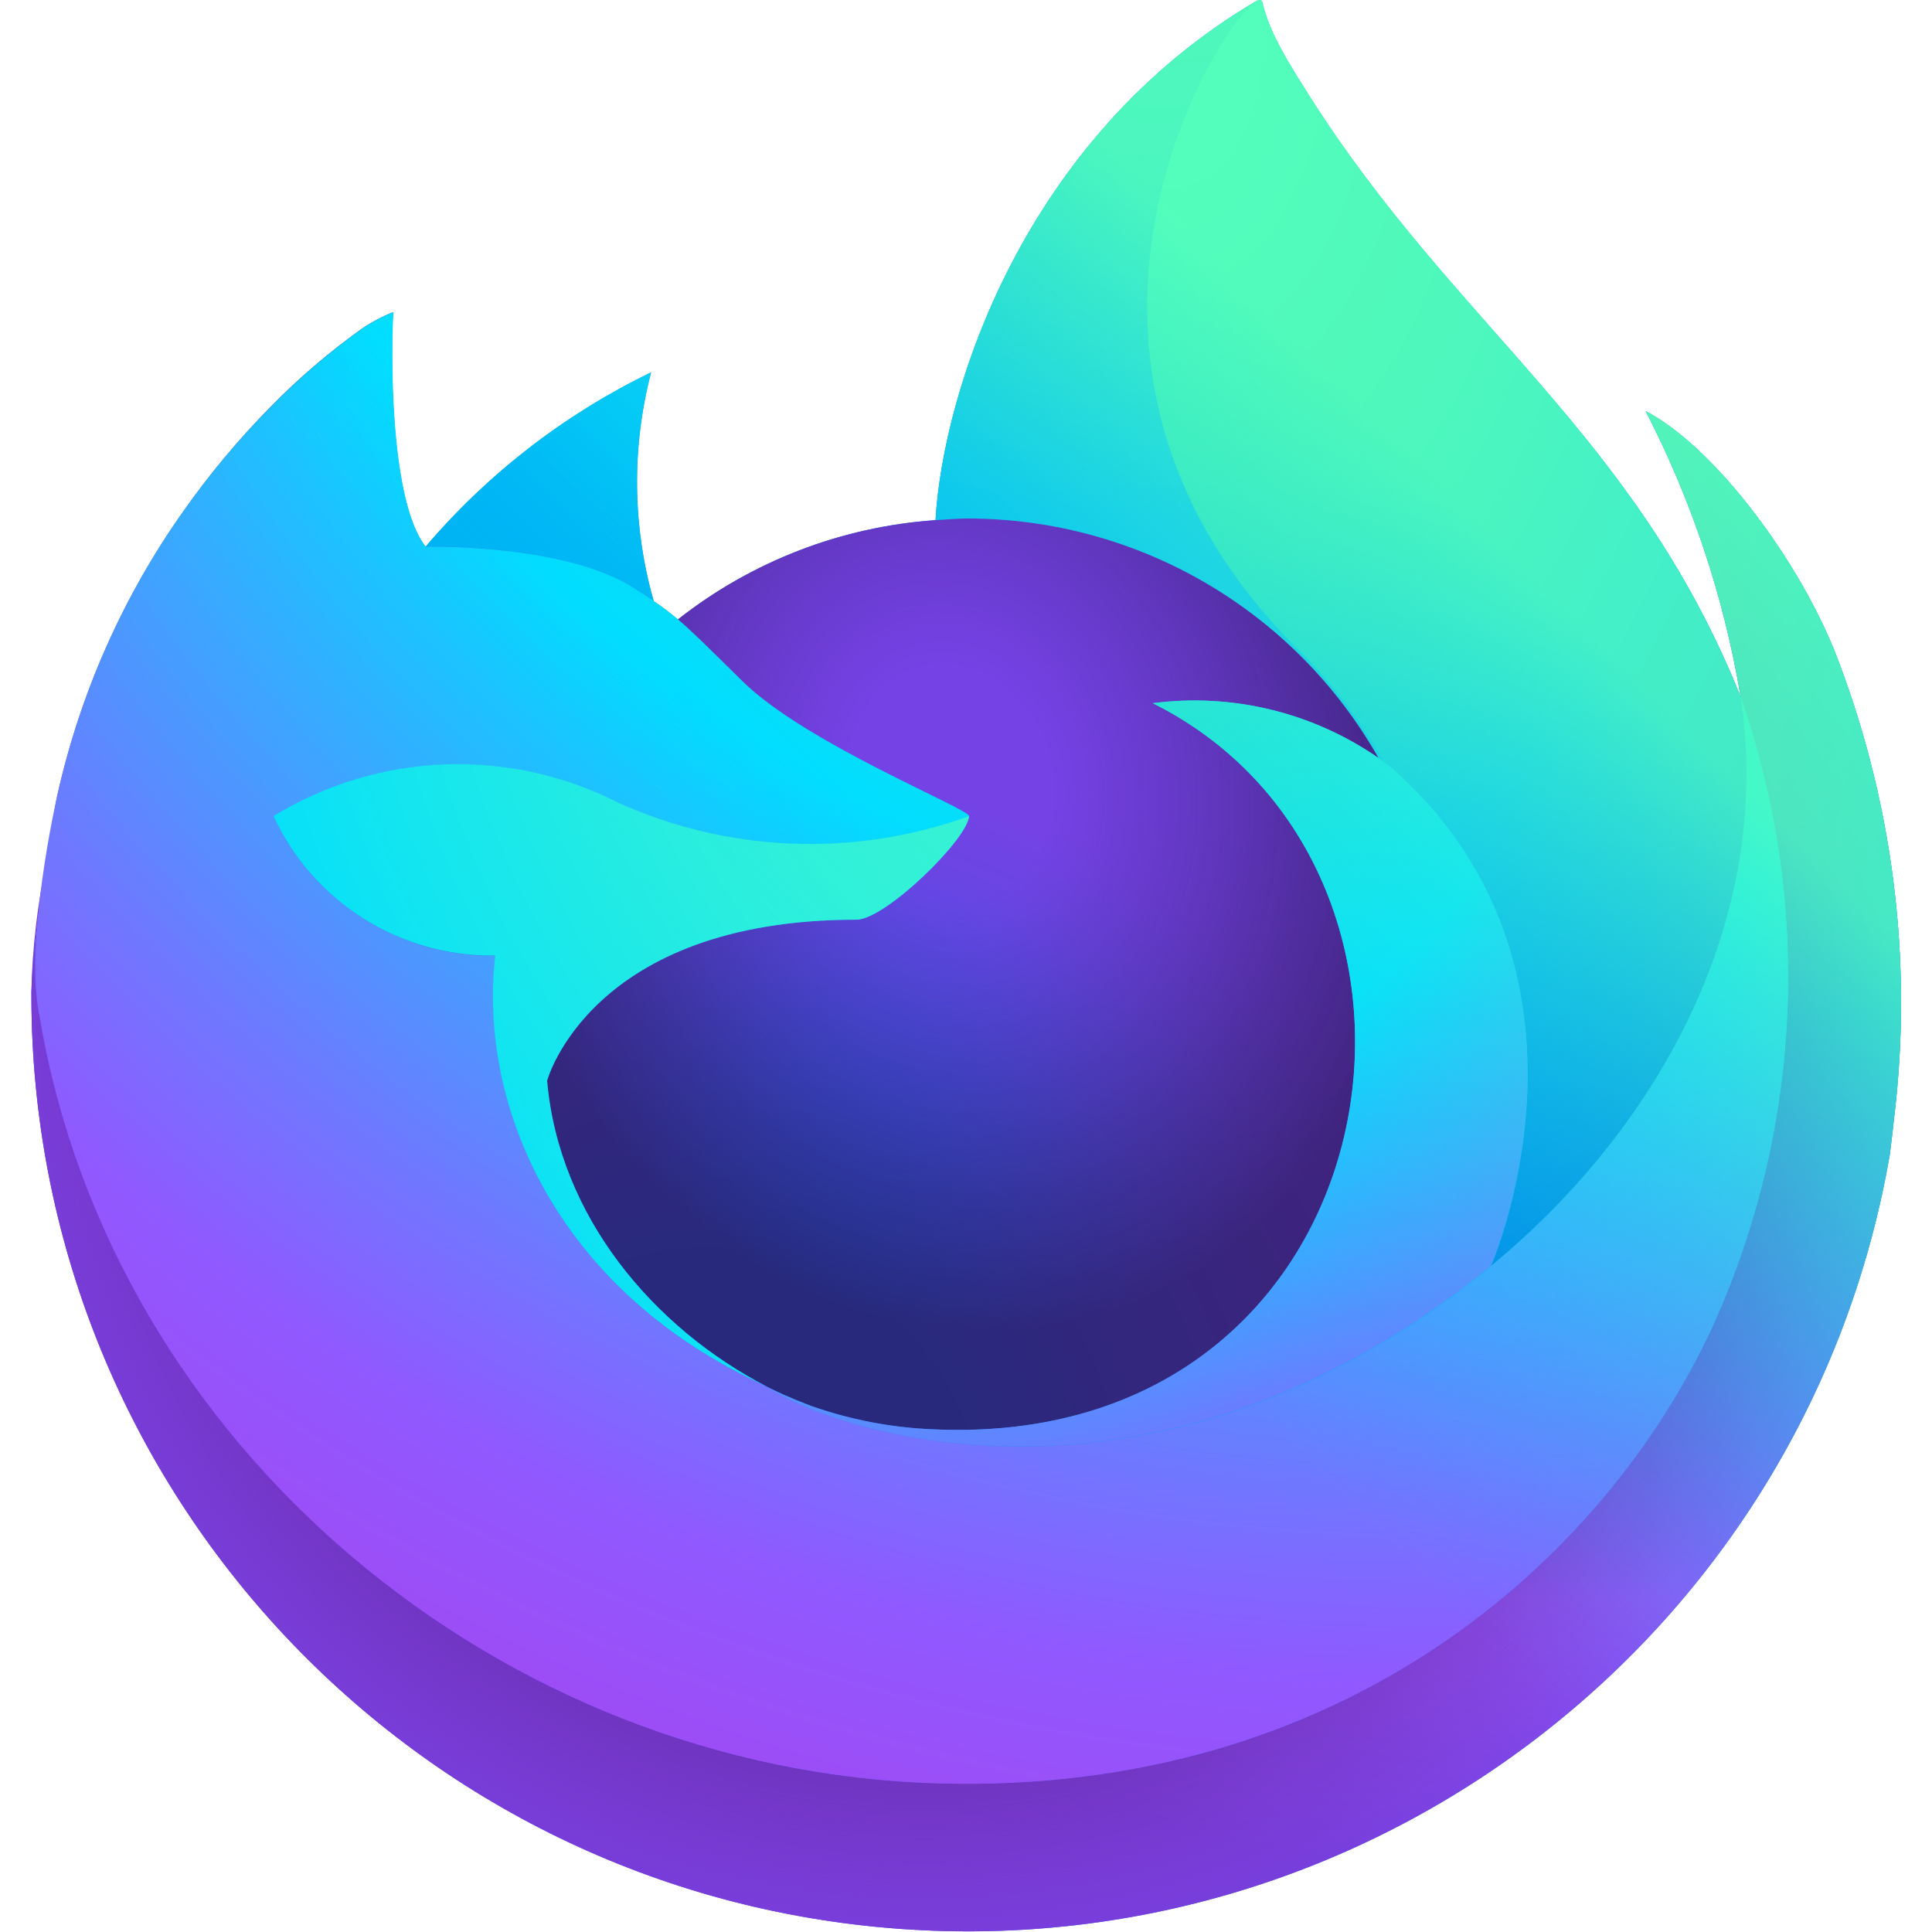
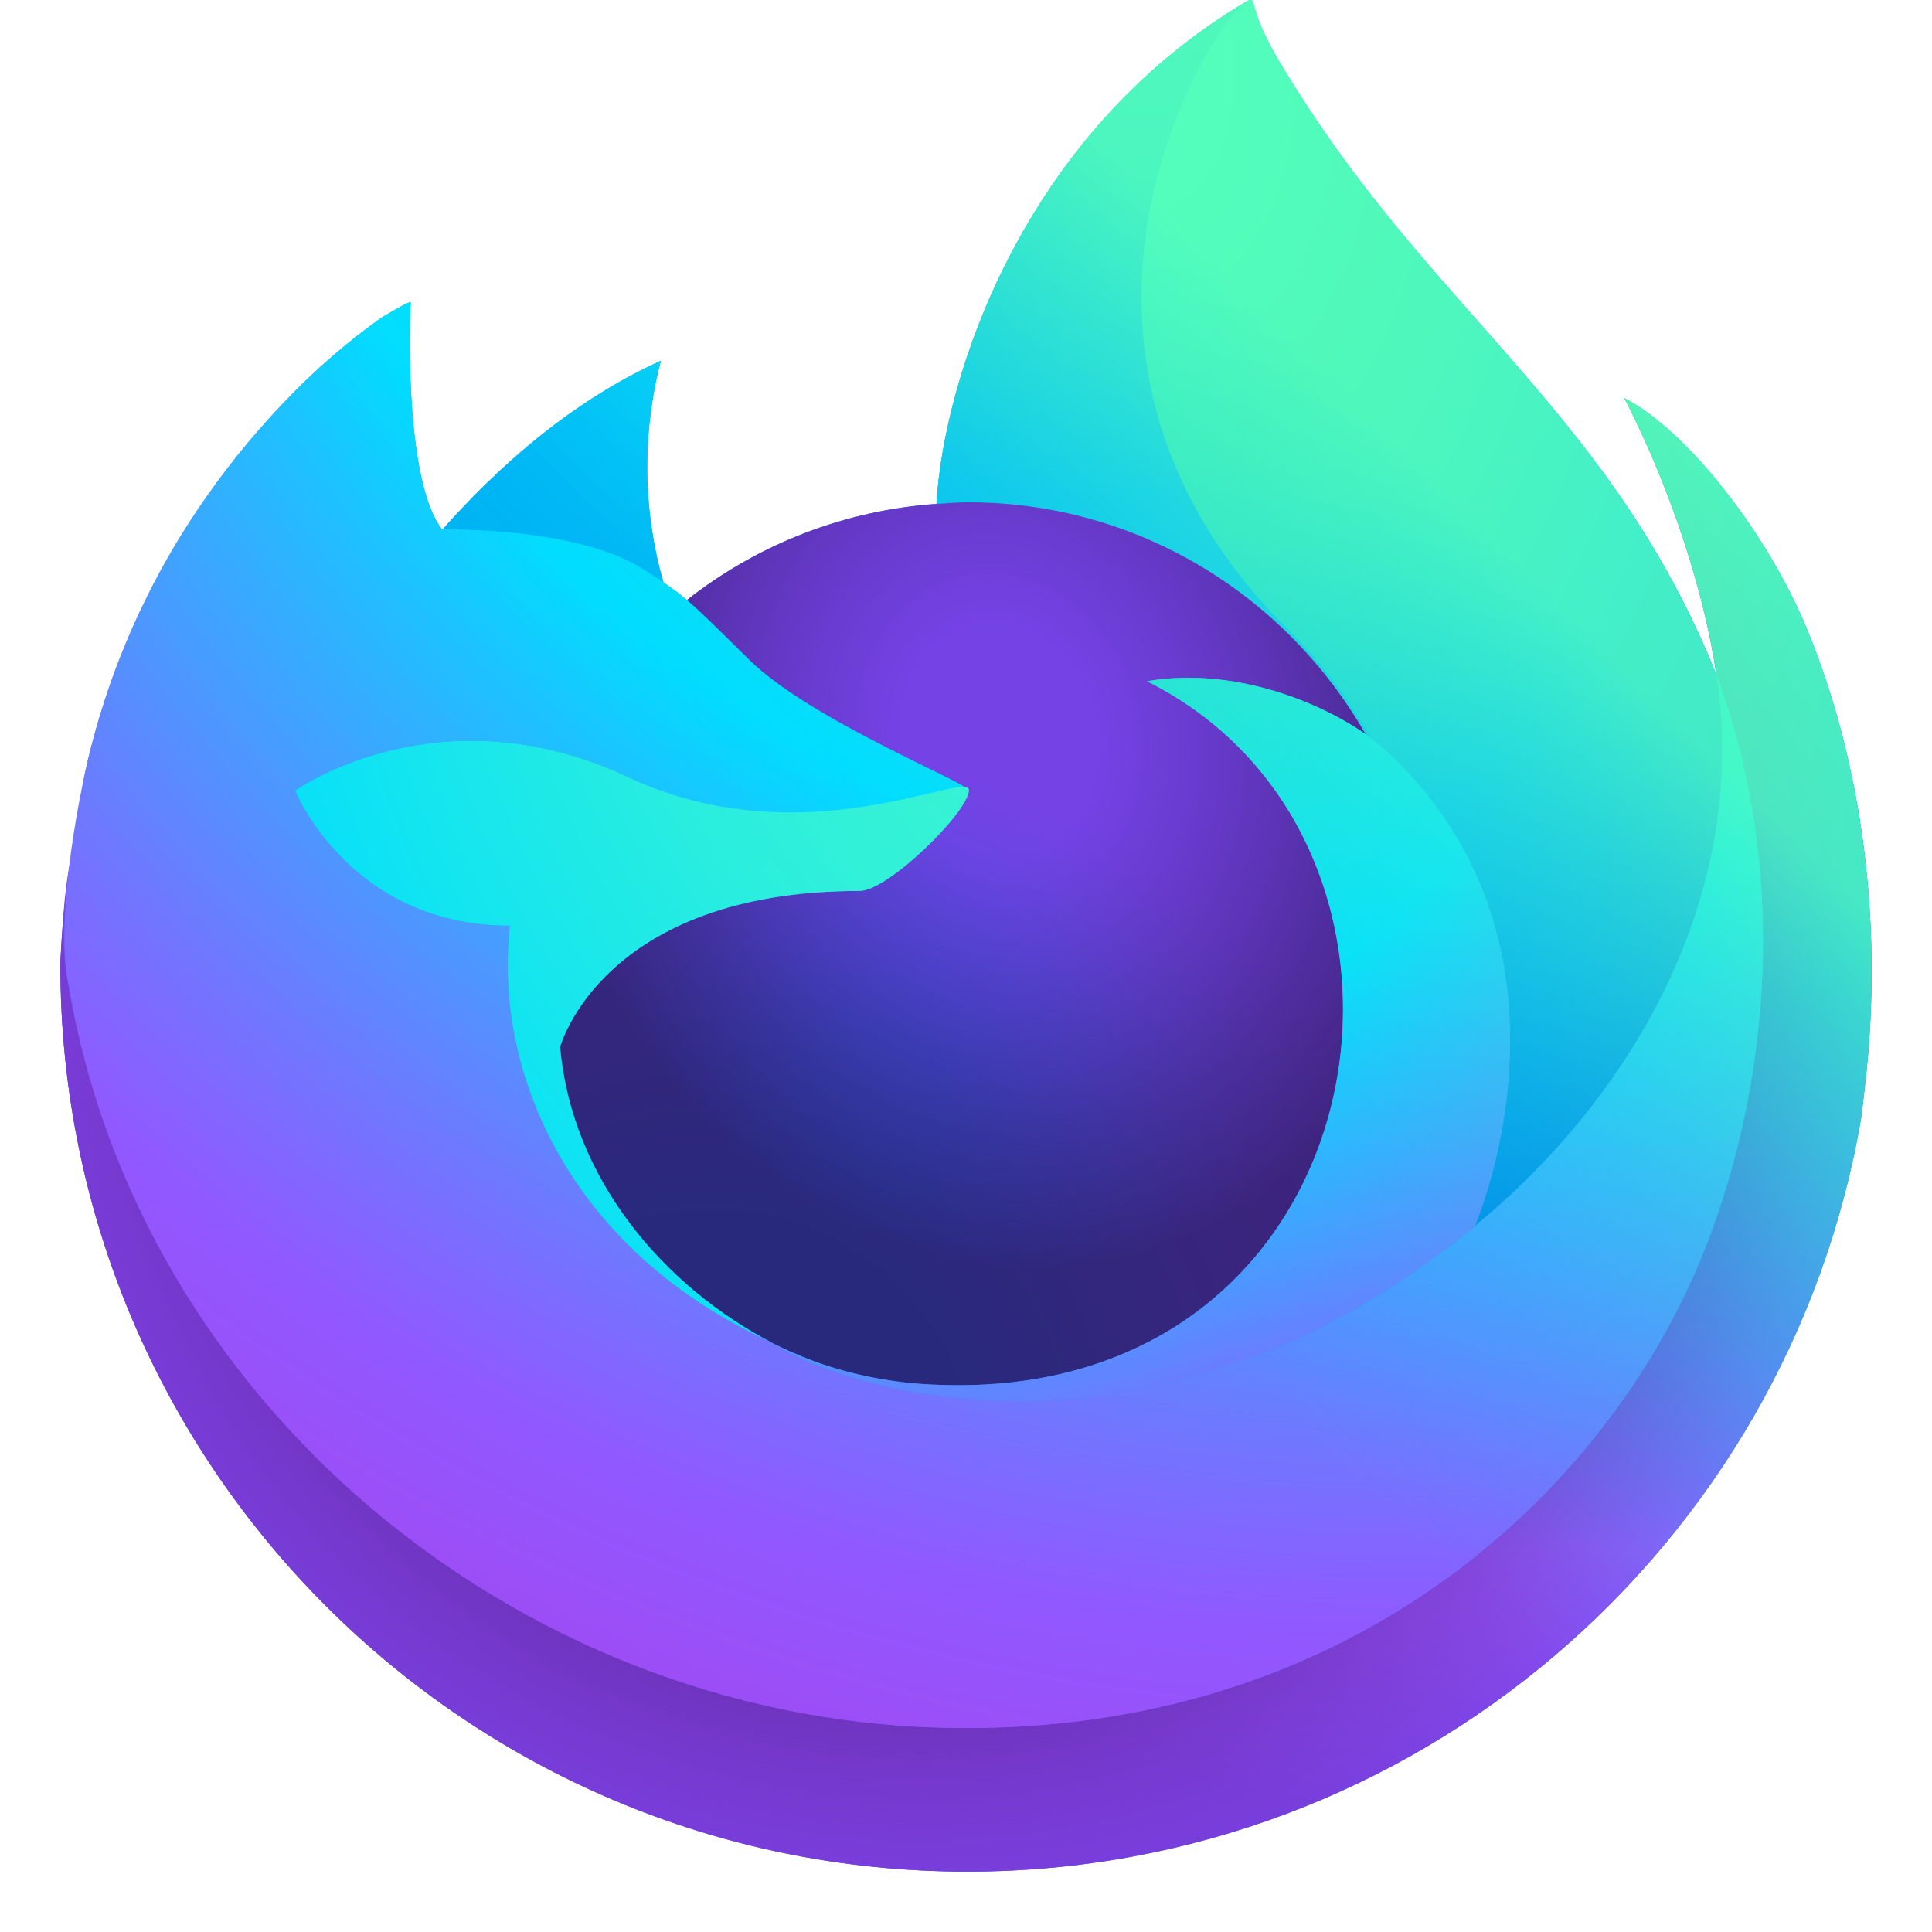
- <svg xmlns="http://www.w3.org/2000/svg" width="80" height="80" viewBox="0 0 80 80">
+ <svg xmlns="http://www.w3.org/2000/svg" width="512" height="512" viewBox="0 0 512 512">
  <defs>
-     <linearGradient id="a" x1="74.803" y1="20.543" x2="7.742" y2="62.786" gradientUnits="userSpaceOnUse">
-       <stop offset="0" stop-color="#3fe1b0" />
-       <stop offset=".406" stop-color="#00b3f4" />
-       <stop offset=".421" stop-color="#03b0f4" />
-       <stop offset=".818" stop-color="#5561e9" />
-       <stop offset="1" stop-color="#7542e5" />
-     </linearGradient>
-     <radialGradient id="b" cx="67.813" cy="8.879" r="80.797" gradientUnits="userSpaceOnUse">
+     <radialGradient id="b" cx="-9227.187" cy="-9815.121" r="80.797" gradientTransform="matrix(6.201 0 0 6.2 57644.994 60908.8)" gradientUnits="userSpaceOnUse">
      <stop offset=".108" stop-color="#3fe1b0" />
      <stop offset=".122" stop-color="#3bdcb3" />
      <stop offset=".254" stop-color="#1bb3d3" />
      <stop offset=".358" stop-color="#0799e6" />
      <stop offset=".42" stop-color="#0090ed" />
      <stop offset=".487" stop-color="#2482f1" />
      <stop offset=".64" stop-color="#7165fb" />
      <stop offset=".71" stop-color="#9059ff" />
      <stop offset=".795" stop-color="#7d49ed" />
      <stop offset=".86" stop-color="#7542e5" />
    </radialGradient>
-     <radialGradient id="c" cx="38.289" cy="41.911" r="80.797" gradientUnits="userSpaceOnUse">
+     <radialGradient id="c" cx="-9256.711" cy="-9782.089" r="80.797" gradientTransform="matrix(6.201 0 0 6.2 57644.994 60908.8)" gradientUnits="userSpaceOnUse">
      <stop offset=".3" stop-color="#45278d" />
      <stop offset=".341" stop-color="#562896" stop-opacity=".787" />
      <stop offset=".43" stop-color="#782aa9" stop-opacity=".364" />
      <stop offset=".495" stop-color="#8d2bb5" stop-opacity=".1" />
      <stop offset=".53" stop-color="#952bb9" stop-opacity="0" />
    </radialGradient>
-     <radialGradient id="d" cx="48.031" cy="-9.457" r="58.534" gradientUnits="userSpaceOnUse">
+     <radialGradient id="d" cx="-9246.97" cy="-9833.457" r="58.534" gradientTransform="matrix(6.201 0 0 6.2 57644.994 60908.8)" gradientUnits="userSpaceOnUse">
      <stop offset=".132" stop-color="#3fe1b0" />
      <stop offset=".289" stop-color="#28d0c8" />
      <stop offset=".526" stop-color="#00b3f4" />
    </radialGradient>
-     <radialGradient id="e" cx="29.352" cy="63.016" r="38.471" gradientUnits="userSpaceOnUse">
+     <radialGradient id="e" cx="-9265.648" cy="-9760.984" r="38.471" gradientTransform="matrix(6.201 0 0 6.2 57644.994 60908.8)" gradientUnits="userSpaceOnUse">
      <stop offset=".287" stop-color="#0060df" />
      <stop offset=".417" stop-color="#2357e1" />
      <stop offset=".604" stop-color="#4f4ce3" />
      <stop offset=".748" stop-color="#6b45e4" />
      <stop offset=".833" stop-color="#7542e5" />
    </radialGradient>
-     <radialGradient id="f" cx="39.38" cy="32.454" r="20.397" gradientTransform="matrix(.972 -.235 .275 1.138 -7.835 4.766)" gradientUnits="userSpaceOnUse">
+     <radialGradient id="f" cx="-9255.62" cy="-9791.546" r="20.397" gradientTransform="rotate(-13.6 270457.794 -277192.836)scale(6.2 7.263)" gradientUnits="userSpaceOnUse">
      <stop offset=".206" stop-color="#45278d" stop-opacity="0" />
      <stop offset=".251" stop-color="#44268a" stop-opacity=".055" />
      <stop offset=".725" stop-color="#371f6f" stop-opacity=".591" />
      <stop offset=".956" stop-color="#321c64" stop-opacity=".8" />
    </radialGradient>
-     <radialGradient id="g" cx="31.355" cy="57.478" r=".626" gradientUnits="userSpaceOnUse">
-       <stop offset=".353" stop-color="#3a8ee6" />
-       <stop offset=".472" stop-color="#5c79f0" />
-       <stop offset=".669" stop-color="#9059ff" />
-       <stop offset="1" stop-color="#c139e6" />
-     </radialGradient>
-     <radialGradient id="h" cx="31.52" cy="57.251" r=".224" gradientTransform="matrix(.972 -.235 .275 1.138 -14.885 -.516)" gradientUnits="userSpaceOnUse">
-       <stop offset=".206" stop-color="#9059ff" stop-opacity="0" />
-       <stop offset=".278" stop-color="#8c4ff3" stop-opacity=".064" />
-       <stop offset=".747" stop-color="#7716a8" stop-opacity=".45" />
-       <stop offset=".975" stop-color="#6e008b" stop-opacity=".6" />
-     </radialGradient>
-     <radialGradient id="i" cx="37.269" cy="5.573" r="27.676" gradientUnits="userSpaceOnUse">
+     <radialGradient id="g" cx="-9257.731" cy="-9818.427" r="27.676" gradientTransform="matrix(6.201 0 0 6.2 57644.994 60908.8)" gradientUnits="userSpaceOnUse">
      <stop offset="0" stop-color="#0df" />
      <stop offset=".235" stop-color="#00d6fd" />
      <stop offset=".572" stop-color="#00c3f8" />
      <stop offset=".792" stop-color="#00b3f4" />
    </radialGradient>
-     <radialGradient id="j" cx="59.023" cy="-11.981" r="118.081" gradientUnits="userSpaceOnUse">
+     <radialGradient id="h" cx="-9235.977" cy="-9835.981" r="118.081" gradientTransform="matrix(6.201 0 0 6.2 57644.994 60908.8)" gradientUnits="userSpaceOnUse">
      <stop offset=".126" stop-color="#3fe1b0" />
      <stop offset=".429" stop-color="#0df" />
      <stop offset=".479" stop-color="#1ec1ff" />
      <stop offset=".624" stop-color="#7077ff" />
      <stop offset=".69" stop-color="#9059ff" />
      <stop offset=".904" stop-color="#b833e1" />
    </radialGradient>
-     <radialGradient id="k" cx="47.835" cy="1.141" r="86.499" gradientTransform="matrix(.105 .995 -.653 .069 43.572 -46.51)" gradientUnits="userSpaceOnUse">
+     <radialGradient id="i" cx="-9247.165" cy="-9822.859" r="86.499" gradientTransform="rotate(84 -50714.406 12031.475)scale(6.2 4.068)" gradientUnits="userSpaceOnUse">
      <stop offset="0" stop-color="#54ffbd" />
      <stop offset=".095" stop-color="#4cf3b8" />
      <stop offset=".197" stop-color="#3fe1b0" />
      <stop offset=".257" stop-color="#33d8bd" />
      <stop offset=".369" stop-color="#12c0e1" />
      <stop offset=".423" stop-color="#00b3f4" />
      <stop offset=".737" stop-color="#0060df" />
    </radialGradient>
-     <radialGradient id="l" cx="36.617" cy="15.824" r="73.72" gradientUnits="userSpaceOnUse">
+     <radialGradient id="j" cx="-9258.383" cy="-9808.176" r="73.72" gradientTransform="matrix(6.201 0 0 6.2 57644.994 60908.8)" gradientUnits="userSpaceOnUse">
      <stop offset=".137" stop-color="#3fe1b0" />
      <stop offset=".435" stop-color="#0df" />
      <stop offset=".484" stop-color="#1ec1ff" />
      <stop offset=".622" stop-color="#7077ff" />
      <stop offset=".685" stop-color="#9059ff" />
    </radialGradient>
-     <radialGradient id="m" cx="56.077" cy="20.139" r="80.686" gradientUnits="userSpaceOnUse">
+     <radialGradient id="k" cx="-9238.923" cy="-9803.861" r="80.686" gradientTransform="matrix(6.201 0 0 6.2 57644.994 60908.8)" gradientUnits="userSpaceOnUse">
      <stop offset=".094" stop-color="#54ffbd" />
      <stop offset=".242" stop-color="#41f7cc" />
      <stop offset=".543" stop-color="#0fe3f3" />
      <stop offset=".626" stop-color="#0df" />
    </radialGradient>
-     <linearGradient id="n" x1="70.013" y1="12.061" x2="15.267" y2="66.806" gradientUnits="userSpaceOnUse">
+     <linearGradient id="a" x1="471.8" x2="55.983" y1="127.352" y2="389.284" gradientUnits="userSpaceOnUse">
+       <stop offset="0" stop-color="#3fe1b0" />
+       <stop offset=".406" stop-color="#00b3f4" />
+       <stop offset=".421" stop-color="#03b0f4" />
+       <stop offset=".818" stop-color="#5561e9" />
+       <stop offset="1" stop-color="#7542e5" />
+     </linearGradient>
+     <linearGradient id="l" x1="442.084" x2="102.645" y1="74.772" y2="414.21" gradientUnits="userSpaceOnUse">
      <stop offset=".167" stop-color="#54ffbd" stop-opacity=".8" />
      <stop offset=".236" stop-color="#43f8ca" stop-opacity=".639" />
      <stop offset=".361" stop-color="#27ede1" stop-opacity=".368" />
      <stop offset=".466" stop-color="#12e4f1" stop-opacity=".169" />
      <stop offset=".545" stop-color="#05dffb" stop-opacity=".046" />
      <stop offset=".589" stop-color="#0df" stop-opacity="0" />
    </linearGradient>
  </defs>
-   <path d="M75.916 26.831c-1.684-4.052-5.1-8.427-7.775-9.81a40.266 40.266 0 0 1 3.925 11.764l.007.065C67.691 17.925 60.26 13.52 54.191 3.928a47.099 47.099 0 0 1-.913-1.484 12.24 12.24 0 0 1-.427-.8 7.053 7.053 0 0 1-.578-1.535.1.1 0 0 0-.088-.1.138.138 0 0 0-.073 0c-.005 0-.013.009-.019.011s-.019.011-.028.015l.015-.026c-9.735 5.7-13.038 16.252-13.342 21.53a19.387 19.387 0 0 0-10.666 4.111 11.587 11.587 0 0 0-1-.758 17.968 17.968 0 0 1-.109-9.473 28.705 28.705 0 0 0-9.329 7.21h-.018c-1.536-1.947-1.428-8.367-1.34-9.708a6.928 6.928 0 0 0-1.294.687 28.225 28.225 0 0 0-3.788 3.245A33.845 33.845 0 0 0 7.571 21.2v.006-.007a32.733 32.733 0 0 0-5.2 11.743l-.052.256a61.89 61.89 0 0 0-.381 2.42c0 .029-.006.056-.009.085a36.937 36.937 0 0 0-.629 5.343v.2A38.759 38.759 0 0 0 78.254 47.8c.065-.5.118-.995.176-1.5a39.857 39.857 0 0 0-2.514-19.469zm-44.67 30.338c.181.087.351.181.537.264l.027.017q-.282-.135-.564-.281zm8.878-23.376zm31.952-4.934v-.037l.007.041z" fill="url(#a)" />
-   <path d="M72.078 28.863l-.007-.041v.037z" fill="none" />
-   <path d="M75.916 26.831c-1.684-4.052-5.1-8.427-7.775-9.81a40.266 40.266 0 0 1 3.925 11.764v.037l.007.041a35.1 35.1 0 0 1-1.206 26.158c-4.442 9.531-15.194 19.3-32.024 18.825-18.185-.515-34.2-14.009-37.194-31.683-.545-2.787 0-4.2.274-6.465a28.876 28.876 0 0 0-.623 5.348v.2A38.759 38.759 0 0 0 78.254 47.8c.065-.5.118-.995.176-1.5a39.857 39.857 0 0 0-2.514-19.469z" fill="url(#b)" />
-   <path d="M75.916 26.831c-1.684-4.052-5.1-8.427-7.775-9.81a40.266 40.266 0 0 1 3.925 11.764v.037l.007.041a35.1 35.1 0 0 1-1.206 26.158c-4.442 9.531-15.194 19.3-32.024 18.825-18.185-.515-34.2-14.009-37.194-31.683-.545-2.787 0-4.2.274-6.465a28.876 28.876 0 0 0-.623 5.348v.2A38.759 38.759 0 0 0 78.254 47.8c.065-.5.118-.995.176-1.5a39.857 39.857 0 0 0-2.514-19.469z" fill="url(#c)" />
-   <path d="M57.082 31.387c.084.059.162.118.241.177a21.1 21.1 0 0 0-3.6-4.695C41.677 14.821 50.566.746 52.065.031l.015-.022c-9.735 5.7-13.038 16.252-13.342 21.53.452-.031.9-.069 1.362-.069a19.56 19.56 0 0 1 16.982 9.917z" fill="url(#d)" />
-   <path d="M40.125 33.793c-.064.964-3.47 4.289-4.661 4.289-11.021 0-12.81 6.667-12.81 6.667.488 5.614 4.4 10.238 9.129 12.684.216.112.435.213.654.312q.569.252 1.138.466a17.235 17.235 0 0 0 5.043.973c19.317.906 23.059-23.1 9.119-30.066a13.38 13.38 0 0 1 9.345 2.269A19.56 19.56 0 0 0 40.1 21.47c-.46 0-.91.038-1.362.069a19.387 19.387 0 0 0-10.666 4.111c.591.5 1.258 1.168 2.663 2.553 2.63 2.591 9.375 5.275 9.39 5.59z" fill="url(#e)" />
-   <path d="M40.125 33.793c-.064.964-3.47 4.289-4.661 4.289-11.021 0-12.81 6.667-12.81 6.667.488 5.614 4.4 10.238 9.129 12.684.216.112.435.213.654.312q.569.252 1.138.466a17.235 17.235 0 0 0 5.043.973c19.317.906 23.059-23.1 9.119-30.066a13.38 13.38 0 0 1 9.345 2.269A19.56 19.56 0 0 0 40.1 21.47c-.46 0-.91.038-1.362.069a19.387 19.387 0 0 0-10.666 4.111c.591.5 1.258 1.168 2.663 2.553 2.63 2.591 9.375 5.275 9.39 5.59z" fill="url(#f)" />
-   <path d="M31.246 57.169q.282.145.564.281l-.027-.017c-.183-.083-.356-.177-.537-.264z" fill="url(#g)" />
-   <path d="M31.246 57.169q.282.145.564.281l-.027-.017c-.183-.083-.356-.177-.537-.264z" fill="url(#h)" />
-   <path d="M26.265 24.361c.314.2.573.374.8.531a17.968 17.968 0 0 1-.109-9.473 28.705 28.705 0 0 0-9.329 7.21c.189-.005 5.811-.106 8.638 1.732z" fill="url(#i)" />
-   <path d="M1.654 42.163c2.991 17.674 19.009 31.168 37.194 31.683 16.83.476 27.582-9.294 32.024-18.825a35.1 35.1 0 0 0 1.206-26.158v-.037c0-.029-.006-.046 0-.037l.007.065c1.375 8.977-3.191 17.674-10.329 23.555l-.022.05c-13.908 11.327-27.218 6.834-29.912 5q-.282-.135-.564-.281c-8.109-3.876-11.459-11.264-10.741-17.6a9.953 9.953 0 0 1-9.181-5.775 14.618 14.618 0 0 1 14.249-.572 19.3 19.3 0 0 0 14.552.572c-.015-.315-6.76-3-9.39-5.59-1.405-1.385-2.072-2.052-2.663-2.553a11.587 11.587 0 0 0-1-.758c-.23-.157-.489-.327-.8-.531-2.827-1.838-8.449-1.737-8.635-1.732h-.018c-1.536-1.947-1.428-8.367-1.34-9.708a6.928 6.928 0 0 0-1.294.687 28.225 28.225 0 0 0-3.788 3.245A33.845 33.845 0 0 0 7.571 21.2v.006-.007a32.733 32.733 0 0 0-5.2 11.743c-.019.079-1.396 6.099-.717 9.221z" fill="url(#j)" />
-   <path fill="#ff4aa2" d="M40.125 33.793h-.001.001z" />
-   <path d="M53.725 26.869a21.1 21.1 0 0 1 3.6 4.7c.213.161.412.321.581.476 8.787 8.1 4.183 19.55 3.84 20.365 7.138-5.881 11.7-14.578 10.329-23.555C67.691 17.925 60.26 13.52 54.191 3.928a47.099 47.099 0 0 1-.913-1.484 12.24 12.24 0 0 1-.427-.8 7.053 7.053 0 0 1-.578-1.535.1.1 0 0 0-.088-.1.138.138 0 0 0-.073 0c-.005 0-.013.009-.019.011s-.019.011-.028.015c-1.499.711-10.388 14.786 1.66 26.834z" fill="url(#k)" />
-   <path d="M57.9 32.04a8.083 8.083 0 0 0-.581-.476c-.079-.059-.157-.118-.241-.177a13.38 13.38 0 0 0-9.345-2.269c13.94 6.97 10.2 30.972-9.119 30.066a17.235 17.235 0 0 1-5.043-.973q-.569-.213-1.138-.466c-.219-.1-.438-.2-.654-.312l.027.017c2.694 1.839 16 6.332 29.912-5l.022-.05c.347-.81 4.951-12.263-3.84-20.36z" fill="url(#l)" />
-   <path d="M22.654 44.749s1.789-6.667 12.81-6.667c1.191 0 4.6-3.325 4.661-4.289a19.3 19.3 0 0 1-14.552-.572 14.618 14.618 0 0 0-14.249.572 9.953 9.953 0 0 0 9.181 5.775c-.718 6.337 2.632 13.725 10.741 17.6.181.087.351.181.537.264-4.733-2.445-8.641-7.069-9.129-12.683z" fill="url(#m)" />
-   <path fill="#ff4aa2" d="M49.458 38.459l-.001.001.001-.001z" />
-   <path d="M75.916 26.831c-1.684-4.052-5.1-8.427-7.775-9.81a40.266 40.266 0 0 1 3.925 11.764l.007.065C67.691 17.925 60.26 13.52 54.191 3.928a47.099 47.099 0 0 1-.913-1.484 12.24 12.24 0 0 1-.427-.8 7.053 7.053 0 0 1-.578-1.535.1.1 0 0 0-.088-.1.138.138 0 0 0-.073 0c-.005 0-.013.009-.019.011s-.019.011-.028.015l.015-.026c-9.735 5.7-13.038 16.252-13.342 21.53.452-.031.9-.069 1.362-.069a19.56 19.56 0 0 1 16.982 9.917 13.38 13.38 0 0 0-9.345-2.269c13.94 6.97 10.2 30.972-9.119 30.066a17.235 17.235 0 0 1-5.043-.973q-.569-.213-1.138-.466c-.219-.1-.438-.2-.654-.312l.027.017q-.282-.135-.564-.281c.181.087.351.181.537.264-4.733-2.446-8.641-7.07-9.129-12.684 0 0 1.789-6.667 12.81-6.667 1.191 0 4.6-3.325 4.661-4.289-.015-.315-6.76-3-9.39-5.59-1.405-1.385-2.072-2.052-2.663-2.553a11.587 11.587 0 0 0-1-.758 17.968 17.968 0 0 1-.109-9.473 28.705 28.705 0 0 0-9.329 7.21h-.018c-1.536-1.947-1.428-8.367-1.34-9.708a6.928 6.928 0 0 0-1.294.687 28.225 28.225 0 0 0-3.788 3.245A33.845 33.845 0 0 0 7.571 21.2v.006-.007a32.733 32.733 0 0 0-5.2 11.743l-.052.256c-.073.341-.4 2.073-.447 2.445 0 .028 0-.029 0 0a45.094 45.094 0 0 0-.572 5.403v.2A38.759 38.759 0 0 0 78.254 47.8c.065-.5.118-.995.176-1.5a39.857 39.857 0 0 0-2.514-19.469zm-3.845 1.991l.007.041z" fill="url(#n)" />
+   <path fill="url(#a)" d="M478.711 166.353c-10.445-25.124-31.6-52.248-48.212-60.821 13.52 26.505 21.345 53.093 24.335 72.936 0 .039.015.136.047.4C427.706 111.135 381.627 83.823 344 24.355c-1.9-3.007-3.805-6.022-5.661-9.2a74 74 0 0 1-2.646-4.972A43.7 43.7 0 0 1 332.1.677a.626.626 0 0 0-.546-.644.8.8 0 0 0-.451 0c-.034.012-.084.051-.12.065-.053.021-.12.069-.176.1.027-.036.083-.117.1-.136-60.37 35.356-80.85 100.761-82.732 133.484a120.25 120.25 0 0 0-66.142 25.488 71 71 0 0 0-6.225-4.7 111.34 111.34 0 0 1-.674-58.732c-24.688 11.241-43.89 29.01-57.85 44.7h-.111c-9.527-12.067-8.855-51.873-8.312-60.184-.114-.515-7.107 3.63-8.023 4.255a175 175 0 0 0-23.486 20.12 210.5 210.5 0 0 0-22.442 26.913c0 .012-.007.026-.011.038 0-.013.007-.026.011-.038a202.8 202.8 0 0 0-32.247 72.805c-.115.521-.212 1.061-.324 1.586-.452 2.116-2.08 12.7-2.365 15-.022.177-.032.347-.053.524a229 229 0 0 0-3.9 33.157c0 .41-.025.816-.025 1.227C16 388.418 123.6 496 256.324 496c118.865 0 217.56-86.288 236.882-199.63.407-3.076.733-6.168 1.092-9.271 4.777-41.21-.53-84.525-15.587-120.746M201.716 354.447c1.124.537 2.18 1.124 3.334 1.639.048.033.114.07.163.1a126 126 0 0 1-3.497-1.739M454.9 178.927l-.032-.233c.012.085.027.174.04.259z" />
+   <path fill="url(#b)" d="M478.711 166.353c-10.445-25.124-31.6-52.248-48.212-60.821 13.52 26.505 21.345 53.093 24.335 72.936 0-.058.011.048.036.226l.04.259c22.675 61.47 10.322 123.978-7.479 162.175-27.539 59.1-94.215 119.67-198.576 116.716C136.1 454.651 36.766 370.988 18.223 261.41c-3.379-17.28 0-26.054 1.7-40.084-2.071 10.816-2.86 13.94-3.9 33.157 0 .41-.025.816-.025 1.227C16 388.418 123.6 496 256.324 496c118.865 0 217.56-86.288 236.882-199.63.407-3.076.733-6.168 1.092-9.271 4.777-41.21-.53-84.525-15.587-120.746" />
+   <path fill="url(#c)" d="M478.711 166.353c-10.445-25.124-31.6-52.248-48.212-60.821 13.52 26.505 21.345 53.093 24.335 72.936 0-.058.011.048.036.226l.04.259c22.675 61.47 10.322 123.978-7.479 162.175-27.539 59.1-94.215 119.67-198.576 116.716C136.1 454.651 36.766 370.988 18.223 261.41c-3.379-17.28 0-26.054 1.7-40.084-2.071 10.816-2.86 13.94-3.9 33.157 0 .41-.025.816-.025 1.227C16 388.418 123.6 496 256.324 496c118.865 0 217.56-86.288 236.882-199.63.407-3.076.733-6.168 1.092-9.271 4.777-41.21-.53-84.525-15.587-120.746" />
+   <path fill="url(#d)" d="M361.922 194.6c.524.368 1 .734 1.493 1.1a130.7 130.7 0 0 0-22.31-29.112C266.4 91.892 321.516 4.626 330.811.194c.027-.036.083-.117.1-.136-60.37 35.356-80.85 100.761-82.732 133.484 2.8-.194 5.592-.429 8.442-.429 45.051 0 84.289 24.77 105.301 61.487" />
+   <path fill="url(#e)" d="M256.772 209.514c-.393 5.978-21.514 26.593-28.9 26.593-68.339 0-79.432 41.335-79.432 41.335 3.027 34.81 27.261 63.475 56.611 78.643 1.339.692 2.694 1.317 4.05 1.935a133 133 0 0 0 7.059 2.886 106.7 106.7 0 0 0 31.271 6.031c119.78 5.618 142.986-143.194 56.545-186.408 22.137-3.85 45.115 5.053 57.947 14.067-21.012-36.714-60.25-61.484-105.3-61.484-2.85 0-5.641.235-8.442.429a120.25 120.25 0 0 0-66.142 25.488c3.664 3.1 7.8 7.244 16.514 15.828 16.302 16.067 58.13 32.705 58.219 34.657" />
+   <path fill="url(#f)" d="M256.772 209.514c-.393 5.978-21.514 26.593-28.9 26.593-68.339 0-79.432 41.335-79.432 41.335 3.027 34.81 27.261 63.475 56.611 78.643 1.339.692 2.694 1.317 4.05 1.935a133 133 0 0 0 7.059 2.886 106.7 106.7 0 0 0 31.271 6.031c119.78 5.618 142.986-143.194 56.545-186.408 22.137-3.85 45.115 5.053 57.947 14.067-21.012-36.714-60.25-61.484-105.3-61.484-2.85 0-5.641.235-8.442.429a120.25 120.25 0 0 0-66.142 25.488c3.664 3.1 7.8 7.244 16.514 15.828 16.302 16.067 58.13 32.705 58.219 34.657" />
+   <path fill="url(#g)" d="M170.829 151.036a244 244 0 0 1 4.981 3.3 111.34 111.34 0 0 1-.674-58.732c-24.688 11.241-43.89 29.01-57.85 44.7 1.155-.033 36.014-.66 53.543 10.732" />
+   <path fill="url(#h)" d="M18.223 261.41C36.766 370.988 136.1 454.651 248.855 457.844c104.361 2.954 171.037-57.62 198.576-116.716 17.8-38.2 30.154-100.7 7.479-162.175l-.008-.026-.032-.233c-.025-.178-.04-.284-.036-.226 0 .039.015.136.047.4 8.524 55.661-19.79 109.584-64.051 146.044l-.133.313c-86.245 70.223-168.774 42.368-185.484 30.966a144 144 0 0 1-3.5-1.743c-50.282-24.029-71.054-69.838-66.6-109.124-42.457 0-56.934-35.809-56.934-35.809s38.119-27.179 88.358-3.541c46.53 21.893 90.228 3.543 90.233 3.541-.089-1.952-41.917-18.59-58.223-34.656-8.713-8.584-12.85-12.723-16.514-15.828a71 71 0 0 0-6.225-4.7 283 283 0 0 0-4.981-3.3c-17.528-11.392-52.388-10.765-53.543-10.735h-.111c-9.527-12.067-8.855-51.873-8.312-60.184-.114-.515-7.107 3.63-8.023 4.255a175 175 0 0 0-23.486 20.12 210.5 210.5 0 0 0-22.442 26.919c0 .012-.007.026-.011.038 0-.013.007-.026.011-.038a202.8 202.8 0 0 0-32.247 72.805c-.115.521-8.65 37.842-4.44 57.199" />
+   <path fill="url(#i)" d="M341.105 166.587a130.7 130.7 0 0 1 22.31 29.112c1.323.994 2.559 1.985 3.608 2.952 54.482 50.2 25.936 121.2 23.807 126.26 44.261-36.46 72.575-90.383 64.051-146.044C427.706 111.135 381.627 83.823 344 24.355c-1.9-3.007-3.805-6.022-5.661-9.2a74 74 0 0 1-2.646-4.972A43.7 43.7 0 0 1 332.1.677a.626.626 0 0 0-.546-.644.8.8 0 0 0-.451 0c-.034.012-.084.051-.12.065-.053.021-.12.069-.176.1-9.291 4.428-64.407 91.694 10.298 166.389" />
+   <path fill="url(#j)" d="M367.023 198.651c-1.049-.967-2.285-1.958-3.608-2.952-.489-.368-.969-.734-1.493-1.1-12.832-9.014-35.81-17.917-57.947-14.067 86.441 43.214 63.235 192.026-56.545 186.408a106.7 106.7 0 0 1-31.271-6.031 135 135 0 0 1-7.059-2.886c-1.356-.618-2.711-1.243-4.05-1.935.048.033.114.07.163.1 16.71 11.4 99.239 39.257 185.484-30.966l.133-.313c2.129-5.054 30.675-76.057-23.807-126.258" />
+   <path fill="url(#k)" d="M148.439 277.443s11.093-41.335 79.432-41.335c7.388 0 28.509-20.615 28.9-26.593s-43.7 18.352-90.233-3.541c-50.239-23.638-88.358 3.541-88.358 3.541s14.477 35.809 56.934 35.809c-4.453 39.286 16.319 85.1 66.6 109.124 1.124.537 2.18 1.124 3.334 1.639-29.348-15.169-53.582-43.834-56.609-78.644" />
+   <path fill="url(#l)" d="M478.711 166.353c-10.445-25.124-31.6-52.248-48.212-60.821 13.52 26.505 21.345 53.093 24.335 72.936 0 .039.015.136.047.4C427.706 111.135 381.627 83.823 344 24.355c-1.9-3.007-3.805-6.022-5.661-9.2a74 74 0 0 1-2.646-4.972A43.7 43.7 0 0 1 332.1.677a.626.626 0 0 0-.546-.644.8.8 0 0 0-.451 0c-.034.012-.084.051-.12.065-.053.021-.12.069-.176.1.027-.036.083-.117.1-.136-60.37 35.356-80.85 100.761-82.732 133.484 2.8-.194 5.592-.429 8.442-.429 45.053 0 84.291 24.77 105.3 61.484-12.832-9.014-35.81-17.917-57.947-14.067 86.441 43.214 63.235 192.026-56.545 186.408a106.7 106.7 0 0 1-31.271-6.031 135 135 0 0 1-7.059-2.886c-1.356-.618-2.711-1.243-4.05-1.935.048.033.114.07.163.1a144 144 0 0 1-3.5-1.743c1.124.537 2.18 1.124 3.334 1.639-29.35-15.168-53.584-43.833-56.611-78.643 0 0 11.093-41.335 79.432-41.335 7.388 0 28.509-20.615 28.9-26.593-.089-1.952-41.917-18.59-58.223-34.656-8.713-8.584-12.85-12.723-16.514-15.828a71 71 0 0 0-6.225-4.7 111.34 111.34 0 0 1-.674-58.732c-24.688 11.241-43.89 29.01-57.85 44.7h-.111c-9.527-12.067-8.855-51.873-8.312-60.184-.114-.515-7.107 3.63-8.023 4.255a175 175 0 0 0-23.486 20.12 210.5 210.5 0 0 0-22.435 26.916c0 .012-.007.026-.011.038 0-.013.007-.026.011-.038a202.8 202.8 0 0 0-32.247 72.805c-.115.521-.212 1.061-.324 1.586-.452 2.116-2.486 12.853-2.77 15.156-.022.177.021-.176 0 0a280 280 0 0 0-3.544 33.53c0 .41-.025.816-.025 1.227C16 388.418 123.6 496 256.324 496c118.865 0 217.56-86.288 236.882-199.63.407-3.076.733-6.168 1.092-9.271 4.777-41.21-.53-84.525-15.587-120.746m-23.841 12.341.04.259-.008-.026z" />
</svg>
